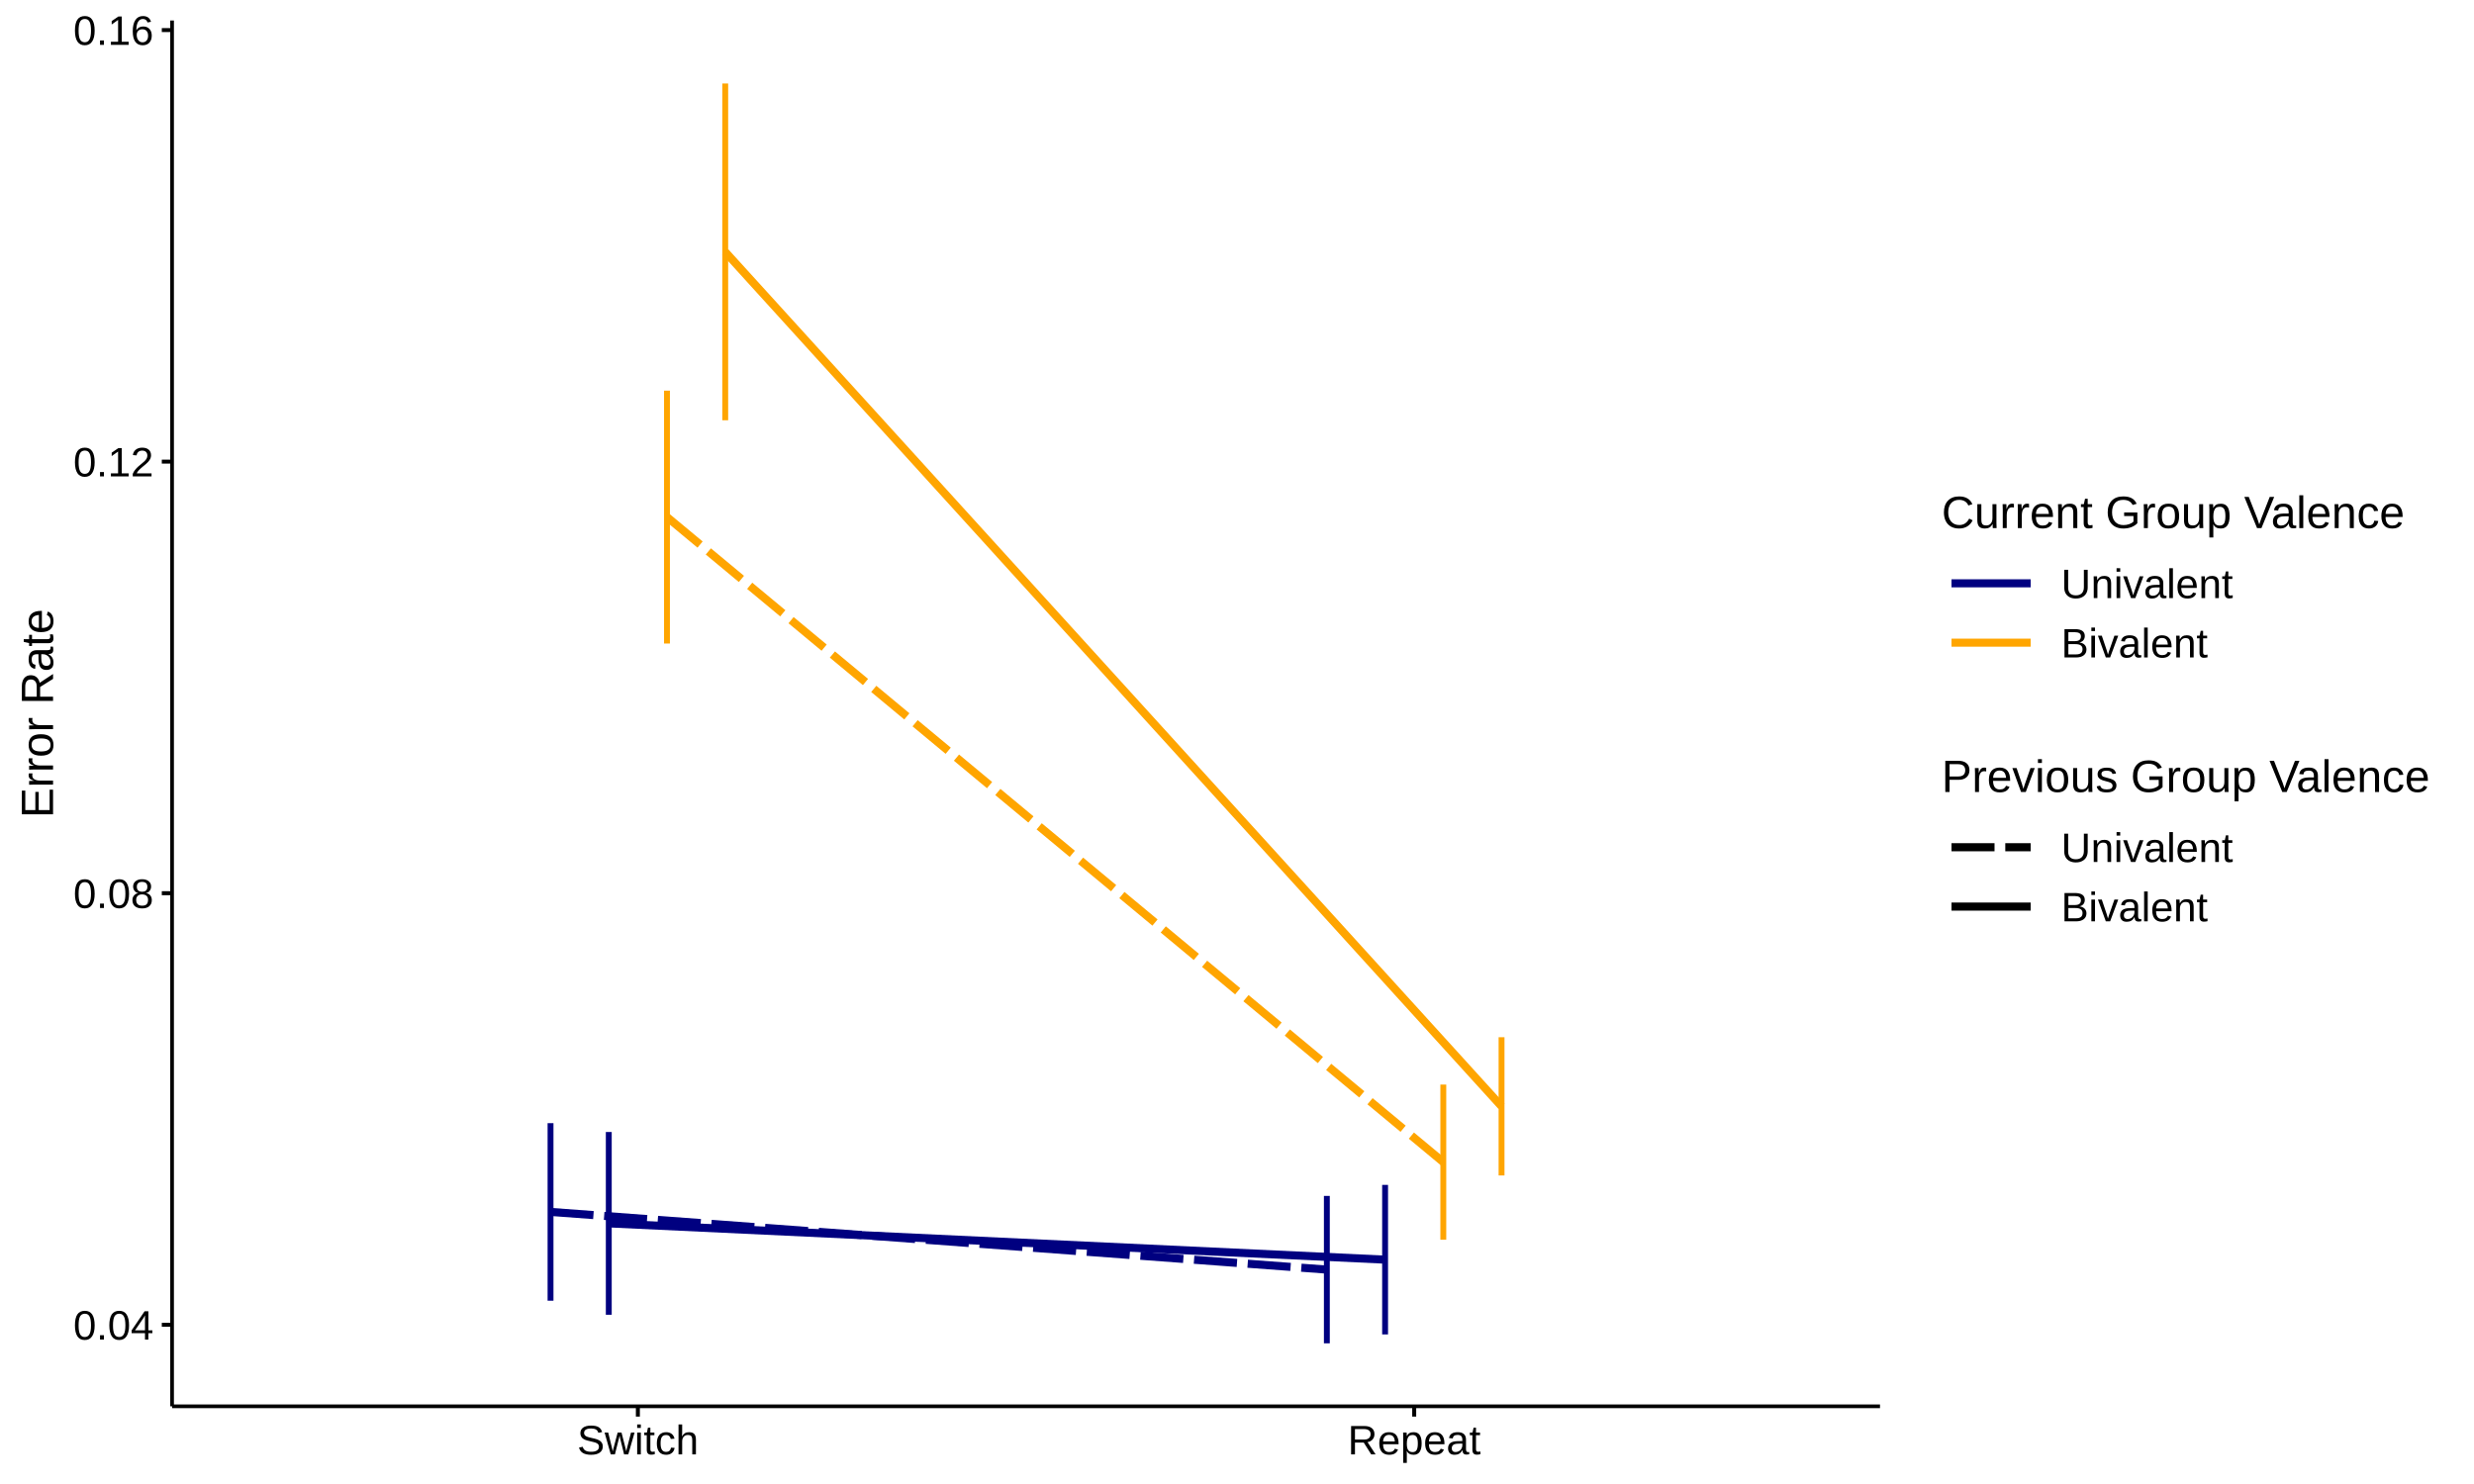
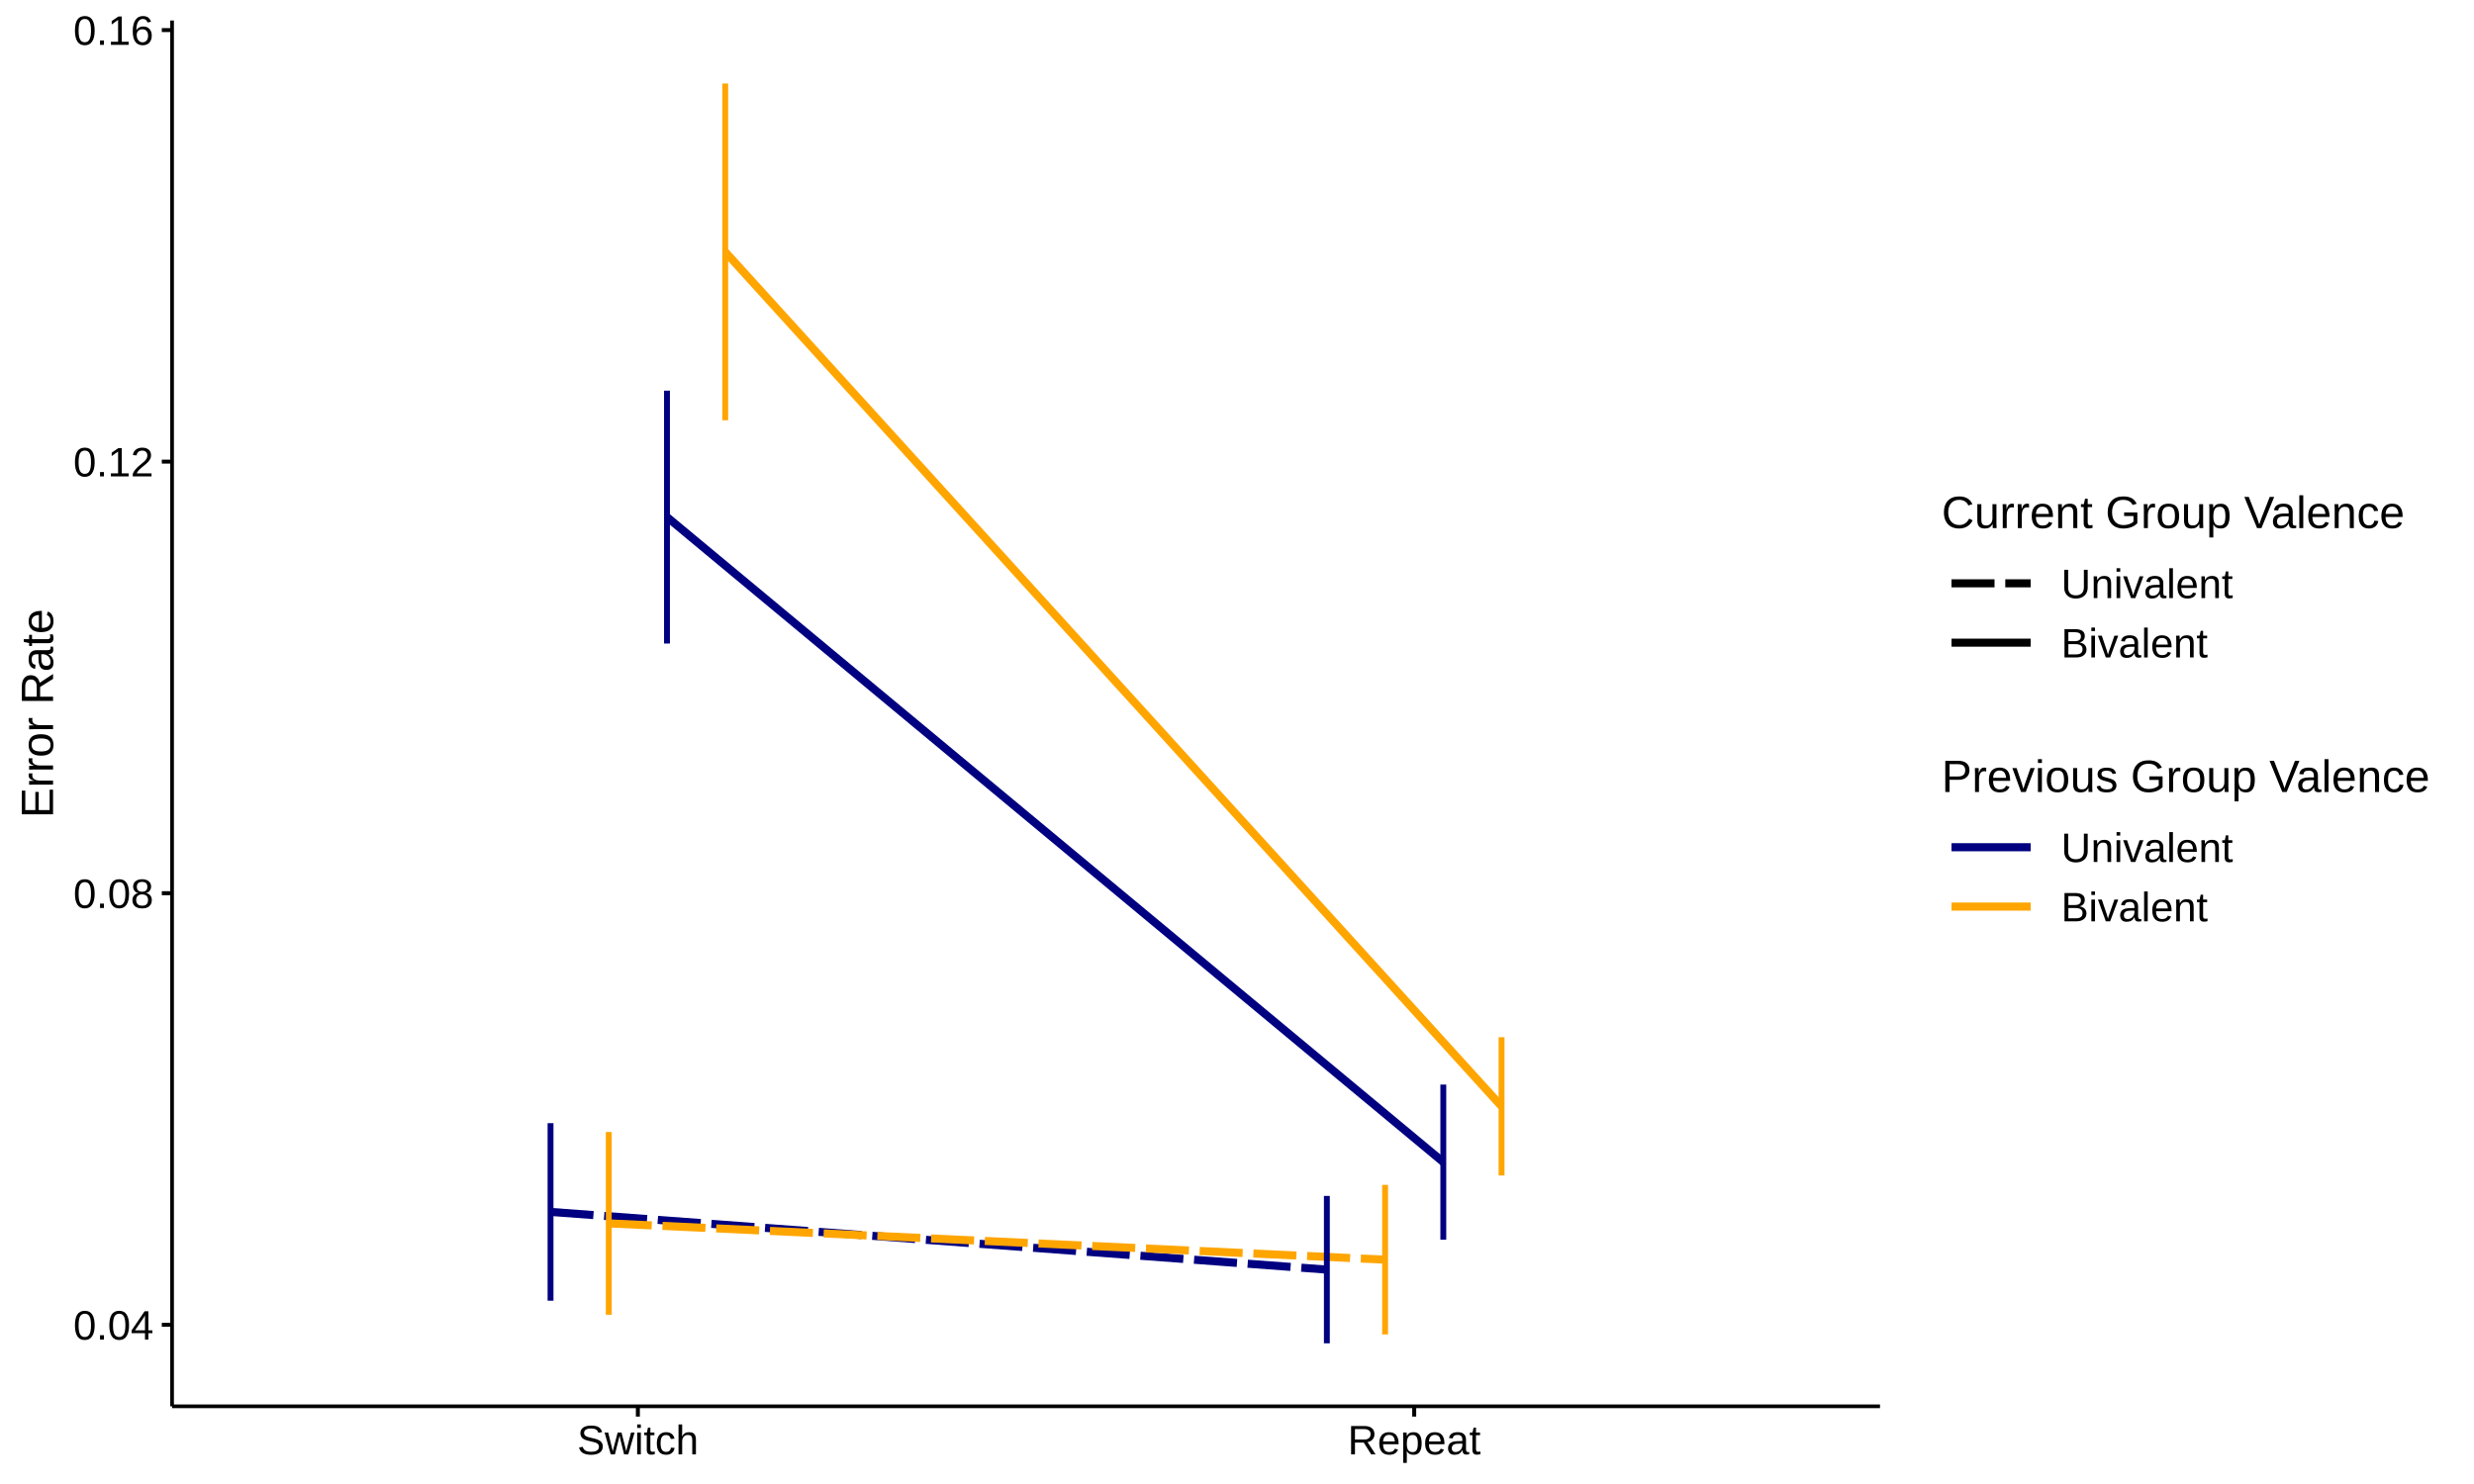
<svg xmlns="http://www.w3.org/2000/svg" class="svglite" width="720.00pt" height="432.00pt" viewBox="0 0 720.00 432.00">
  <defs>
    <style type="text/css">
    .svglite line, .svglite polyline, .svglite polygon, .svglite path, .svglite rect, .svglite circle {
      fill: none;
      stroke: #000000;
      stroke-linecap: round;
      stroke-linejoin: round;
      stroke-miterlimit: 10.00;
    }
    .svglite text {
      white-space: pre;
    }
  </style>
  </defs>
  <rect width="100%" height="100%" style="stroke: none; fill: #FFFFFF;" />
  <defs>
    <clipPath id="cpMC4wMHw3MjAuMDB8MC4wMHw0MzIuMDA=">
      <rect x="0.00" y="0.00" width="720.00" height="432.00" />
    </clipPath>
  </defs>
  <g clip-path="url(#cpMC4wMHw3MjAuMDB8MC4wMHw0MzIuMDA=)">
    <rect x="0.00" y="0.00" width="720.00" height="432.00" style="stroke-width: 1.16; stroke: #FFFFFF; fill: #FFFFFF;" />
  </g>
  <defs>
    <clipPath id="cpNTAuMDh8NTQ3LjEzfDUuOTh8NDA5LjM4">
      <rect x="50.08" y="5.98" width="497.05" height="403.40" />
    </clipPath>
  </defs>
  <g clip-path="url(#cpNTAuMDh8NTQ3LjEzfDUuOTh8NDA5LjM4)">
    <rect x="50.08" y="5.98" width="497.05" height="403.40" style="stroke-width: 1.16; stroke: none; fill: #FFFFFF;" />
    <polyline points="160.22,352.79 386.15,369.59 " style="stroke-width: 2.35; stroke: #000080; stroke-dasharray: 12.52,3.13; stroke-linecap: butt;" />
-     <polyline points="177.17,356.13 403.10,366.69 " style="stroke-width: 2.35; stroke: #000080; stroke-linecap: butt;" />
-     <polyline points="194.11,150.52 420.04,338.30 " style="stroke-width: 2.35; stroke: #FFA500; stroke-dasharray: 12.52,3.13; stroke-linecap: butt;" />
+     <polyline points="177.17,356.13 403.10,366.69 " style="stroke-width: 2.35; stroke: #FFA500; stroke-dasharray: 12.52,3.13; stroke-linecap: butt;" />
+     <polyline points="194.11,150.52 420.04,338.30 " style="stroke-width: 2.35; stroke: #000080; stroke-linecap: butt;" />
    <polyline points="211.06,73.33 436.99,322.06 " style="stroke-width: 2.35; stroke: #FFA500; stroke-linecap: butt;" />
+     <polyline points="386.15,348.14 386.15,348.14 " style="stroke-width: 1.71; stroke: #000080; stroke-linecap: butt;" />
+     <polyline points="386.15,348.14 386.15,391.05 " style="stroke-width: 1.71; stroke: #000080; stroke-linecap: butt;" />
    <polyline points="386.15,391.05 386.15,391.05 " style="stroke-width: 1.71; stroke: #000080; stroke-linecap: butt;" />
-     <polyline points="386.15,391.05 386.15,348.14 " style="stroke-width: 1.71; stroke: #000080; stroke-linecap: butt;" />
-     <polyline points="386.15,348.14 386.15,348.14 " style="stroke-width: 1.71; stroke: #000080; stroke-linecap: butt;" />
+     <polyline points="160.22,326.95 160.22,326.95 " style="stroke-width: 1.71; stroke: #000080; stroke-linecap: butt;" />
+     <polyline points="160.22,326.95 160.22,378.64 " style="stroke-width: 1.71; stroke: #000080; stroke-linecap: butt;" />
    <polyline points="160.22,378.64 160.22,378.64 " style="stroke-width: 1.71; stroke: #000080; stroke-linecap: butt;" />
-     <polyline points="160.22,378.64 160.22,326.95 " style="stroke-width: 1.71; stroke: #000080; stroke-linecap: butt;" />
-     <polyline points="160.22,326.95 160.22,326.95 " style="stroke-width: 1.71; stroke: #000080; stroke-linecap: butt;" />
-     <polyline points="403.10,388.45 403.10,388.45 " style="stroke-width: 1.71; stroke: #000080; stroke-linecap: butt;" />
-     <polyline points="403.10,388.45 403.10,344.93 " style="stroke-width: 1.71; stroke: #000080; stroke-linecap: butt;" />
-     <polyline points="403.10,344.93 403.10,344.93 " style="stroke-width: 1.71; stroke: #000080; stroke-linecap: butt;" />
-     <polyline points="177.17,382.73 177.17,382.73 " style="stroke-width: 1.71; stroke: #000080; stroke-linecap: butt;" />
-     <polyline points="177.17,382.73 177.17,329.53 " style="stroke-width: 1.71; stroke: #000080; stroke-linecap: butt;" />
-     <polyline points="177.17,329.53 177.17,329.53 " style="stroke-width: 1.71; stroke: #000080; stroke-linecap: butt;" />
-     <polyline points="420.04,360.88 420.04,360.88 " style="stroke-width: 1.71; stroke: #FFA500; stroke-linecap: butt;" />
-     <polyline points="420.04,360.88 420.04,315.72 " style="stroke-width: 1.71; stroke: #FFA500; stroke-linecap: butt;" />
-     <polyline points="420.04,315.72 420.04,315.72 " style="stroke-width: 1.71; stroke: #FFA500; stroke-linecap: butt;" />
-     <polyline points="194.11,187.33 194.11,187.33 " style="stroke-width: 1.71; stroke: #FFA500; stroke-linecap: butt;" />
-     <polyline points="194.11,187.33 194.11,113.72 " style="stroke-width: 1.71; stroke: #FFA500; stroke-linecap: butt;" />
-     <polyline points="194.11,113.72 194.11,113.72 " style="stroke-width: 1.71; stroke: #FFA500; stroke-linecap: butt;" />
+     <polyline points="403.10,344.93 403.10,344.93 " style="stroke-width: 1.71; stroke: #FFA500; stroke-linecap: butt;" />
+     <polyline points="403.10,344.93 403.10,388.45 " style="stroke-width: 1.71; stroke: #FFA500; stroke-linecap: butt;" />
+     <polyline points="403.10,388.45 403.10,388.45 " style="stroke-width: 1.71; stroke: #FFA500; stroke-linecap: butt;" />
+     <polyline points="177.17,329.53 177.17,329.53 " style="stroke-width: 1.71; stroke: #FFA500; stroke-linecap: butt;" />
+     <polyline points="177.17,329.53 177.17,382.73 " style="stroke-width: 1.71; stroke: #FFA500; stroke-linecap: butt;" />
+     <polyline points="177.17,382.73 177.17,382.73 " style="stroke-width: 1.71; stroke: #FFA500; stroke-linecap: butt;" />
+     <polyline points="420.04,315.72 420.04,315.72 " style="stroke-width: 1.71; stroke: #000080; stroke-linecap: butt;" />
+     <polyline points="420.04,315.72 420.04,360.88 " style="stroke-width: 1.71; stroke: #000080; stroke-linecap: butt;" />
+     <polyline points="420.04,360.88 420.04,360.88 " style="stroke-width: 1.71; stroke: #000080; stroke-linecap: butt;" />
+     <polyline points="194.11,113.72 194.11,113.72 " style="stroke-width: 1.71; stroke: #000080; stroke-linecap: butt;" />
+     <polyline points="194.11,113.72 194.11,187.33 " style="stroke-width: 1.71; stroke: #000080; stroke-linecap: butt;" />
+     <polyline points="194.11,187.33 194.11,187.33 " style="stroke-width: 1.71; stroke: #000080; stroke-linecap: butt;" />
+     <polyline points="436.99,301.94 436.99,301.94 " style="stroke-width: 1.71; stroke: #FFA500; stroke-linecap: butt;" />
+     <polyline points="436.99,301.94 436.99,342.18 " style="stroke-width: 1.71; stroke: #FFA500; stroke-linecap: butt;" />
    <polyline points="436.99,342.18 436.99,342.18 " style="stroke-width: 1.71; stroke: #FFA500; stroke-linecap: butt;" />
-     <polyline points="436.99,342.18 436.99,301.94 " style="stroke-width: 1.71; stroke: #FFA500; stroke-linecap: butt;" />
-     <polyline points="436.99,301.94 436.99,301.94 " style="stroke-width: 1.71; stroke: #FFA500; stroke-linecap: butt;" />
+     <polyline points="211.06,24.31 211.06,24.31 " style="stroke-width: 1.71; stroke: #FFA500; stroke-linecap: butt;" />
+     <polyline points="211.06,24.31 211.06,122.34 " style="stroke-width: 1.71; stroke: #FFA500; stroke-linecap: butt;" />
    <polyline points="211.06,122.34 211.06,122.34 " style="stroke-width: 1.71; stroke: #FFA500; stroke-linecap: butt;" />
-     <polyline points="211.06,122.34 211.06,24.31 " style="stroke-width: 1.71; stroke: #FFA500; stroke-linecap: butt;" />
-     <polyline points="211.06,24.31 211.06,24.31 " style="stroke-width: 1.71; stroke: #FFA500; stroke-linecap: butt;" />
  </g>
  <g clip-path="url(#cpMC4wMHw3MjAuMDB8MC4wMHw0MzIuMDA=)">
    <polyline points="50.08,409.38 50.08,5.98 " style="stroke-width: 1.07; stroke-linecap: butt;" />
    <text x="44.70" y="389.96" text-anchor="end" style="font-size: 12.00px; font-family: &quot;Arial&quot;;" textLength="23.36px" lengthAdjust="spacingAndGlyphs">0.04</text>
    <text x="44.70" y="264.32" text-anchor="end" style="font-size: 12.00px; font-family: &quot;Arial&quot;;" textLength="23.36px" lengthAdjust="spacingAndGlyphs">0.08</text>
    <text x="44.70" y="138.69" text-anchor="end" style="font-size: 12.00px; font-family: &quot;Arial&quot;;" textLength="23.36px" lengthAdjust="spacingAndGlyphs">0.12</text>
    <text x="44.70" y="13.05" text-anchor="end" style="font-size: 12.00px; font-family: &quot;Arial&quot;;" textLength="23.36px" lengthAdjust="spacingAndGlyphs">0.16</text>
    <polyline points="47.09,385.65 50.08,385.65 " style="stroke-width: 1.16; stroke-linecap: butt;" />
    <polyline points="47.09,260.02 50.08,260.02 " style="stroke-width: 1.16; stroke-linecap: butt;" />
    <polyline points="47.09,134.38 50.08,134.38 " style="stroke-width: 1.16; stroke-linecap: butt;" />
    <polyline points="47.09,8.75 50.08,8.75 " style="stroke-width: 1.16; stroke-linecap: butt;" />
    <polyline points="50.08,409.38 547.13,409.38 " style="stroke-width: 1.07; stroke-linecap: butt;" />
    <polyline points="185.64,412.37 185.64,409.38 " style="stroke-width: 1.16; stroke-linecap: butt;" />
    <polyline points="411.57,412.37 411.57,409.38 " style="stroke-width: 1.16; stroke-linecap: butt;" />
    <text x="185.64" y="423.37" text-anchor="middle" style="font-size: 12.00px; font-family: &quot;Arial&quot;;" textLength="35.34px" lengthAdjust="spacingAndGlyphs">Switch</text>
    <text x="411.57" y="423.37" text-anchor="middle" style="font-size: 12.00px; font-family: &quot;Arial&quot;;" textLength="38.70px" lengthAdjust="spacingAndGlyphs">Repeat</text>
    <text transform="translate(15.44,207.68) rotate(-90)" text-anchor="middle" style="font-size: 13.20px; font-family: &quot;Arial&quot;;" textLength="60.84px" lengthAdjust="spacingAndGlyphs">Error Rate</text>
    <rect x="559.08" y="136.83" width="147.60" height="64.87" style="stroke-width: 1.16; stroke: none; fill: #FFFFFF;" />
    <text x="565.06" y="153.73" style="font-size: 13.20px; font-family: &quot;Arial&quot;;" textLength="135.65px" lengthAdjust="spacingAndGlyphs">Current Group Valence</text>
    <rect x="565.06" y="161.16" width="28.80" height="17.28" style="stroke-width: 1.16; stroke: none; fill: #FFFFFF;" />
-     <line x1="567.94" y1="169.80" x2="590.98" y2="169.80" style="stroke-width: 2.35; stroke: #000080; stroke-linecap: butt;" />
-     <line x1="567.94" y1="169.80" x2="590.98" y2="169.80" style="stroke-width: 1.71; stroke: #000080; stroke-linecap: butt;" />
+     <line x1="567.94" y1="169.80" x2="590.98" y2="169.80" style="stroke-width: 2.35; stroke-dasharray: 12.52,3.13; stroke-linecap: butt;" />
    <rect x="565.06" y="178.44" width="28.80" height="17.28" style="stroke-width: 1.16; stroke: none; fill: #FFFFFF;" />
-     <line x1="567.94" y1="187.08" x2="590.98" y2="187.08" style="stroke-width: 2.35; stroke: #FFA500; stroke-linecap: butt;" />
-     <line x1="567.94" y1="187.08" x2="590.98" y2="187.08" style="stroke-width: 1.71; stroke: #FFA500; stroke-linecap: butt;" />
+     <line x1="567.94" y1="187.08" x2="590.98" y2="187.08" style="stroke-width: 2.35; stroke-linecap: butt;" />
    <text x="599.84" y="174.11" style="font-size: 12.00px; font-family: &quot;Arial&quot;;" textLength="50.03px" lengthAdjust="spacingAndGlyphs">Univalent</text>
    <text x="599.84" y="191.39" style="font-size: 12.00px; font-family: &quot;Arial&quot;;" textLength="42.69px" lengthAdjust="spacingAndGlyphs">Bivalent</text>
    <rect x="559.08" y="213.66" width="154.94" height="64.87" style="stroke-width: 1.16; stroke: none; fill: #FFFFFF;" />
    <text x="565.06" y="230.55" style="font-size: 13.20px; font-family: &quot;Arial&quot;;" textLength="142.98px" lengthAdjust="spacingAndGlyphs">Previous Group Valence</text>
    <rect x="565.06" y="237.99" width="28.80" height="17.28" style="stroke-width: 1.16; stroke: none; fill: #FFFFFF;" />
-     <line x1="567.94" y1="246.63" x2="590.98" y2="246.63" style="stroke-width: 2.35; stroke-dasharray: 12.52,3.13; stroke-linecap: butt;" />
+     <line x1="567.94" y1="246.63" x2="590.98" y2="246.63" style="stroke-width: 2.35; stroke: #000080; stroke-linecap: butt;" />
+     <line x1="567.94" y1="246.63" x2="590.98" y2="246.63" style="stroke-width: 1.71; stroke: #000080; stroke-linecap: butt;" />
    <rect x="565.06" y="255.27" width="28.80" height="17.28" style="stroke-width: 1.16; stroke: none; fill: #FFFFFF;" />
-     <line x1="567.94" y1="263.91" x2="590.98" y2="263.91" style="stroke-width: 2.35; stroke-linecap: butt;" />
+     <line x1="567.94" y1="263.91" x2="590.98" y2="263.91" style="stroke-width: 2.35; stroke: #FFA500; stroke-linecap: butt;" />
+     <line x1="567.94" y1="263.91" x2="590.98" y2="263.91" style="stroke-width: 1.71; stroke: #FFA500; stroke-linecap: butt;" />
    <text x="599.84" y="250.93" style="font-size: 12.00px; font-family: &quot;Arial&quot;;" textLength="50.03px" lengthAdjust="spacingAndGlyphs">Univalent</text>
    <text x="599.84" y="268.21" style="font-size: 12.00px; font-family: &quot;Arial&quot;;" textLength="42.69px" lengthAdjust="spacingAndGlyphs">Bivalent</text>
  </g>
</svg>
